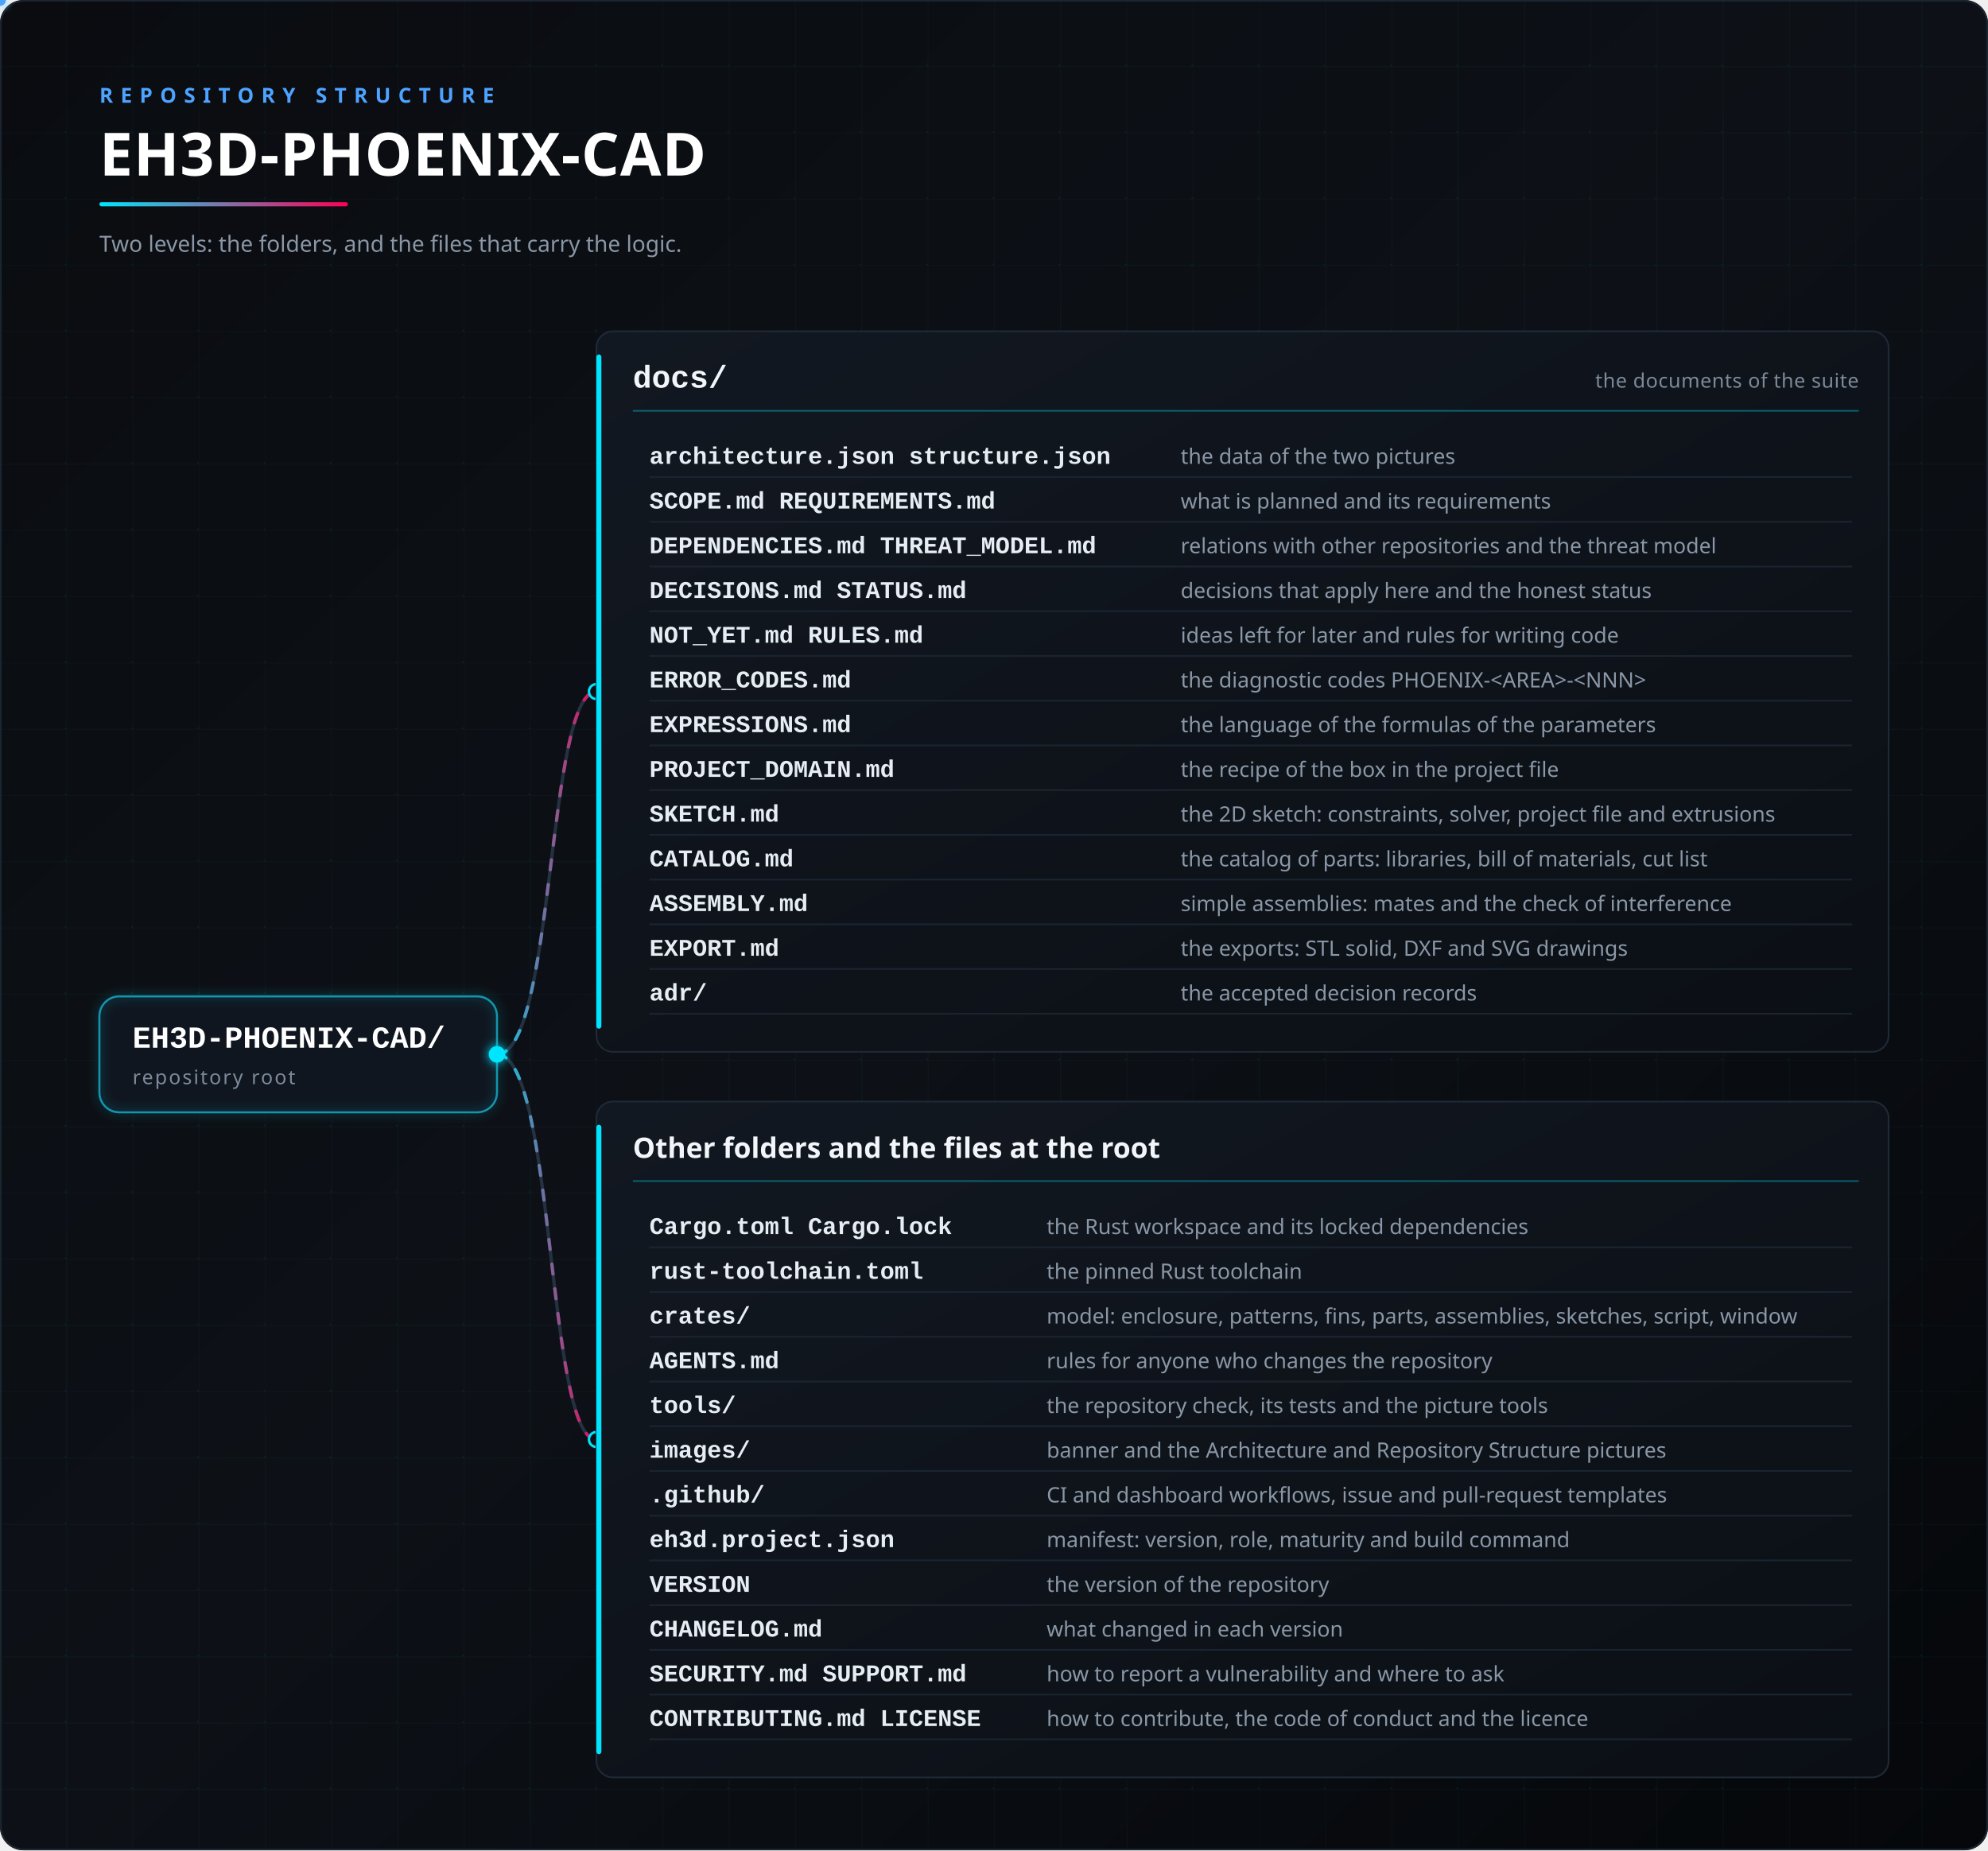
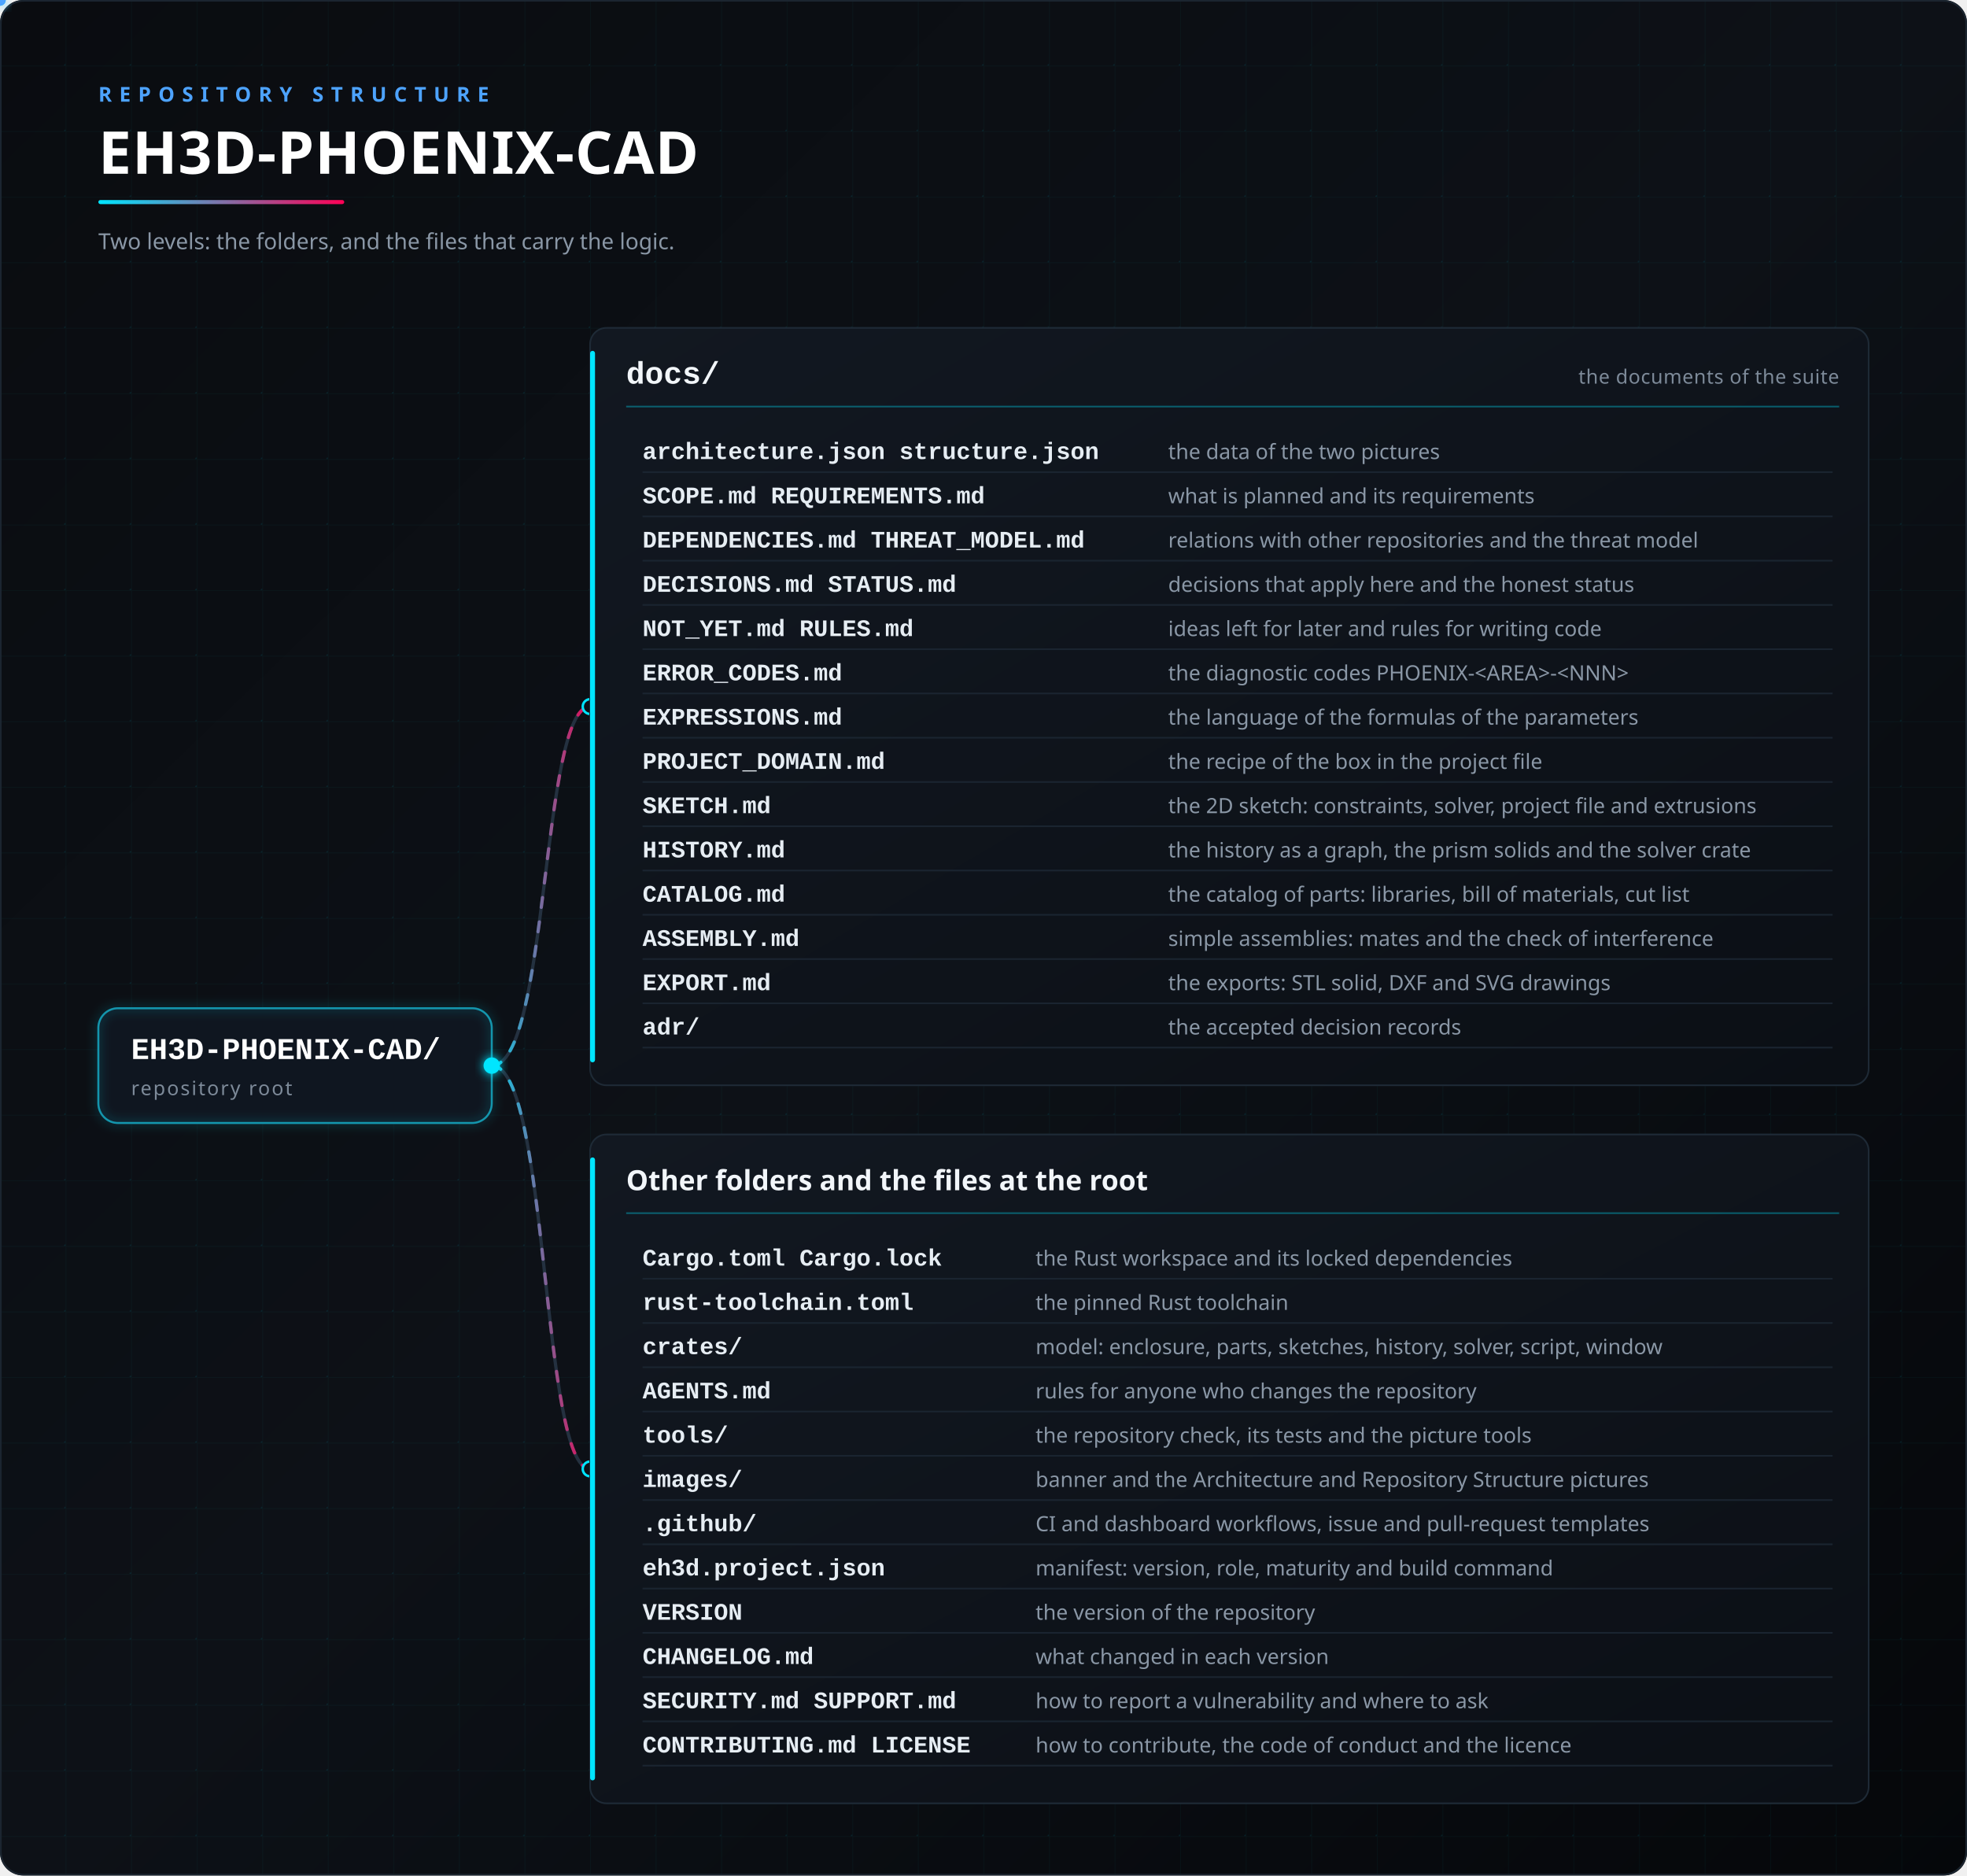
- <svg xmlns="http://www.w3.org/2000/svg" viewBox="0 0 1200 1117" width="100%" role="img" aria-labelledby="t d">
+ <svg xmlns="http://www.w3.org/2000/svg" viewBox="0 0 1200 1144" width="100%" role="img" aria-labelledby="t d">
  <defs>
    <linearGradient id="bg" x1="0" y1="0" x2="1" y2="1">
      <stop offset="0" stop-color="#0A0C10" />
      <stop offset="0.5" stop-color="#0D1117" />
      <stop offset="1" stop-color="#05070A" />
    </linearGradient>
    <linearGradient id="card" x1="0" y1="0" x2="1" y2="1">
      <stop offset="0" stop-color="#121821" />
      <stop offset="1" stop-color="#0B0F15" />
    </linearGradient>
    <linearGradient id="line" x1="0" y1="0" x2="1" y2="0">
      <stop offset="0" stop-color="#00E5FF" />
      <stop offset="1" stop-color="#FF0055" />
    </linearGradient>
    <filter id="glow" x="-50%" y="-50%" width="200%" height="200%">
      <feGaussianBlur stdDeviation="3" result="b" />
      <feMerge>
        <feMergeNode in="b" />
        <feMergeNode in="SourceGraphic" />
      </feMerge>
    </filter>
    <pattern id="grid" width="40" height="40" patternUnits="userSpaceOnUse">
      <path d="M40 0H0V40" fill="none" stroke="#00E5FF" stroke-opacity="0.035" />
      <circle cx="40" cy="40" r="1" fill="#00E5FF" fill-opacity="0.09" />
    </pattern>
  </defs>
-   <rect width="1200" height="1117" rx="14" fill="url(#bg)" />
-   <rect width="1200" height="1117" rx="14" fill="url(#grid)" />
-   <rect x="0.5" y="0.5" width="1199" height="1116" rx="14" fill="none" stroke="#1B2530" />
+   <rect width="1200" height="1144" rx="14" fill="url(#bg)" />
+   <rect width="1200" height="1144" rx="14" fill="url(#grid)" />
+   <rect x="0.5" y="0.5" width="1199" height="1143" rx="14" fill="none" stroke="#1B2530" />
  <text x="60" y="62" font-family="'Segoe UI','Noto Sans','Noto Sans CJK SC','Microsoft YaHei','Yu Gothic','Helvetica Neue',Helvetica,Arial,sans-serif" font-size="12.5" font-weight="600" fill="#4DA3FF" text-anchor="start" letter-spacing="4.5">REPOSITORY STRUCTURE</text>
  <text x="60" y="106" font-family="'Segoe UI','Noto Sans','Noto Sans CJK SC','Microsoft YaHei','Yu Gothic','Helvetica Neue',Helvetica,Arial,sans-serif" font-size="36" font-weight="700" fill="#FFFFFF" text-anchor="start" letter-spacing="0.5">EH3D-PHOENIX-CAD</text>
  <rect x="60" y="122" width="150" height="2.5" rx="1.25" fill="url(#line)">
    <animate attributeName="width" values="40;150;150" keyTimes="0;0.4;1" dur="3s" repeatCount="indefinite" />
  </rect>
  <text x="60" y="152" font-family="'Segoe UI','Noto Sans','Noto Sans CJK SC','Microsoft YaHei','Yu Gothic','Helvetica Neue',Helvetica,Arial,sans-serif" font-size="13.5" font-weight="400" fill="#8A97A6" text-anchor="start">Two levels: the folders, and the files that carry the logic.</text>
-   <path id="c0" d="M300,636.5 C335,636.5 330,417.5 360,417.5" fill="none" stroke="#243140" stroke-width="2" />
-   <path d="M300,636.5 C335,636.5 330,417.5 360,417.5" fill="none" stroke="url(#line)" stroke-width="2" stroke-linecap="round" stroke-dasharray="6 9" opacity="0.9">
+   <path id="c0" d="M300,650 C335,650 330,431 360,431" fill="none" stroke="#243140" stroke-width="2" />
+   <path d="M300,650 C335,650 330,431 360,431" fill="none" stroke="url(#line)" stroke-width="2" stroke-linecap="round" stroke-dasharray="6 9" opacity="0.9">
    <animate attributeName="stroke-dashoffset" from="0" to="-30" dur="1.6s" repeatCount="indefinite" />
  </path>
-   <circle cx="360" cy="417.5" r="4.5" fill="#0D1117" stroke="#00E5FF" stroke-width="1.5" />
-   <path id="c1" d="M300,636.5 C335,636.5 330,869 360,869" fill="none" stroke="#243140" stroke-width="2" />
-   <path d="M300,636.5 C335,636.5 330,869 360,869" fill="none" stroke="url(#line)" stroke-width="2" stroke-linecap="round" stroke-dasharray="6 9" opacity="0.9">
+   <circle cx="360" cy="431" r="4.5" fill="#0D1117" stroke="#00E5FF" stroke-width="1.5" />
+   <path id="c1" d="M300,650 C335,650 330,896 360,896" fill="none" stroke="#243140" stroke-width="2" />
+   <path d="M300,650 C335,650 330,896 360,896" fill="none" stroke="url(#line)" stroke-width="2" stroke-linecap="round" stroke-dasharray="6 9" opacity="0.9">
    <animate attributeName="stroke-dashoffset" from="0" to="-30" dur="1.6s" repeatCount="indefinite" />
  </path>
-   <circle cx="360" cy="869" r="4.5" fill="#0D1117" stroke="#00E5FF" stroke-width="1.5" />
+   <circle cx="360" cy="896" r="4.5" fill="#0D1117" stroke="#00E5FF" stroke-width="1.5" />
  <circle r="3.5" fill="#00E5FF" filter="url(#glow)">
    <animateMotion dur="3.4s" repeatCount="indefinite">
      <mpath href="#c0" />
    </animateMotion>
  </circle>
  <circle r="3.5" fill="#4DA3FF" filter="url(#glow)">
    <animateMotion dur="4.2s" repeatCount="indefinite">
      <mpath href="#c1" />
    </animateMotion>
  </circle>
-   <rect x="60" y="601.5" width="240" height="70" rx="12" fill="#0F1620" stroke="#2A3A4C" stroke-width="1.2" />
-   <rect x="60" y="601.5" width="240" height="70" rx="12" fill="none" stroke="#00E5FF" stroke-opacity="0.5" stroke-width="1.2" filter="url(#glow)">
+   <rect x="60" y="615" width="240" height="70" rx="12" fill="#0F1620" stroke="#2A3A4C" stroke-width="1.2" />
+   <rect x="60" y="615" width="240" height="70" rx="12" fill="none" stroke="#00E5FF" stroke-opacity="0.5" stroke-width="1.2" filter="url(#glow)">
    <animate attributeName="stroke-opacity" values="0.15;0.6;0.15" dur="3.6s" repeatCount="indefinite" />
  </rect>
-   <text x="80" y="632.5" font-family="'JetBrains Mono','Cascadia Code','SFMono-Regular',Consolas,'Liberation Mono',monospace" font-size="18.5" font-weight="700" fill="#FFFFFF" text-anchor="start">EH3D-PHOENIX-CAD/</text>
-   <text x="80" y="654.5" font-family="'Segoe UI','Noto Sans','Noto Sans CJK SC','Microsoft YaHei','Yu Gothic','Helvetica Neue',Helvetica,Arial,sans-serif" font-size="12" font-weight="400" fill="#7D8A99" text-anchor="start" letter-spacing="1">repository root</text>
-   <circle cx="300" cy="636.5" r="5" fill="#00E5FF" filter="url(#glow)" />
-   <rect x="360" y="200" width="780" height="435" rx="10" fill="url(#card)" stroke="#1E2A36" stroke-width="1" />
-   <rect x="360" y="214" width="3" height="407" rx="1.5" fill="#00E5FF">
+   <text x="80" y="646" font-family="'JetBrains Mono','Cascadia Code','SFMono-Regular',Consolas,'Liberation Mono',monospace" font-size="18.5" font-weight="700" fill="#FFFFFF" text-anchor="start">EH3D-PHOENIX-CAD/</text>
+   <text x="80" y="668" font-family="'Segoe UI','Noto Sans','Noto Sans CJK SC','Microsoft YaHei','Yu Gothic','Helvetica Neue',Helvetica,Arial,sans-serif" font-size="12" font-weight="400" fill="#7D8A99" text-anchor="start" letter-spacing="1">repository root</text>
+   <circle cx="300" cy="650" r="5" fill="#00E5FF" filter="url(#glow)" />
+   <rect x="360" y="200" width="780" height="462" rx="10" fill="url(#card)" stroke="#1E2A36" stroke-width="1" />
+   <rect x="360" y="214" width="3" height="434" rx="1.5" fill="#00E5FF">
    <animate attributeName="opacity" values="0.55;1;0.55" dur="4s" begin="0s" repeatCount="indefinite" />
  </rect>
  <text x="382" y="234" font-family="'JetBrains Mono','Cascadia Code','SFMono-Regular',Consolas,'Liberation Mono',monospace" font-size="19" font-weight="700" fill="#F2F6FA" text-anchor="start">docs/</text>
  <text x="1122" y="234" font-family="'Segoe UI','Noto Sans','Noto Sans CJK SC','Microsoft YaHei','Yu Gothic','Helvetica Neue',Helvetica,Arial,sans-serif" font-size="12" font-weight="400" fill="#7D8A99" text-anchor="end" letter-spacing="0.3">the documents of the suite</text>
  <line x1="382" y1="248" x2="1122" y2="248" stroke="#00E5FF" stroke-opacity="0.35" stroke-width="1" />
  <text x="392" y="280" font-family="'JetBrains Mono','Cascadia Code','SFMono-Regular',Consolas,'Liberation Mono',monospace" font-size="14.5" font-weight="600" fill="#E6EDF3" text-anchor="start">architecture.json  structure.json</text>
  <text x="712.67" y="280" font-family="'Segoe UI','Noto Sans','Noto Sans CJK SC','Microsoft YaHei','Yu Gothic','Helvetica Neue',Helvetica,Arial,sans-serif" font-size="12.8" font-weight="400" fill="#8A97A6" text-anchor="start">the data of the two pictures</text>
  <line x1="392" y1="288" x2="1118" y2="288" stroke="#1A2430" stroke-width="1" />
  <text x="392" y="307" font-family="'JetBrains Mono','Cascadia Code','SFMono-Regular',Consolas,'Liberation Mono',monospace" font-size="14.5" font-weight="600" fill="#E6EDF3" text-anchor="start">SCOPE.md  REQUIREMENTS.md</text>
  <text x="712.67" y="307" font-family="'Segoe UI','Noto Sans','Noto Sans CJK SC','Microsoft YaHei','Yu Gothic','Helvetica Neue',Helvetica,Arial,sans-serif" font-size="12.8" font-weight="400" fill="#8A97A6" text-anchor="start">what is planned and its requirements</text>
  <line x1="392" y1="315" x2="1118" y2="315" stroke="#1A2430" stroke-width="1" />
  <text x="392" y="334" font-family="'JetBrains Mono','Cascadia Code','SFMono-Regular',Consolas,'Liberation Mono',monospace" font-size="14.5" font-weight="600" fill="#E6EDF3" text-anchor="start">DEPENDENCIES.md  THREAT_MODEL.md</text>
  <text x="712.67" y="334" font-family="'Segoe UI','Noto Sans','Noto Sans CJK SC','Microsoft YaHei','Yu Gothic','Helvetica Neue',Helvetica,Arial,sans-serif" font-size="12.8" font-weight="400" fill="#8A97A6" text-anchor="start">relations with other repositories and the threat model</text>
  <line x1="392" y1="342" x2="1118" y2="342" stroke="#1A2430" stroke-width="1" />
  <text x="392" y="361" font-family="'JetBrains Mono','Cascadia Code','SFMono-Regular',Consolas,'Liberation Mono',monospace" font-size="14.5" font-weight="600" fill="#E6EDF3" text-anchor="start">DECISIONS.md  STATUS.md</text>
  <text x="712.67" y="361" font-family="'Segoe UI','Noto Sans','Noto Sans CJK SC','Microsoft YaHei','Yu Gothic','Helvetica Neue',Helvetica,Arial,sans-serif" font-size="12.8" font-weight="400" fill="#8A97A6" text-anchor="start">decisions that apply here and the honest status</text>
  <line x1="392" y1="369" x2="1118" y2="369" stroke="#1A2430" stroke-width="1" />
  <text x="392" y="388" font-family="'JetBrains Mono','Cascadia Code','SFMono-Regular',Consolas,'Liberation Mono',monospace" font-size="14.5" font-weight="600" fill="#E6EDF3" text-anchor="start">NOT_YET.md  RULES.md</text>
  <text x="712.67" y="388" font-family="'Segoe UI','Noto Sans','Noto Sans CJK SC','Microsoft YaHei','Yu Gothic','Helvetica Neue',Helvetica,Arial,sans-serif" font-size="12.8" font-weight="400" fill="#8A97A6" text-anchor="start">ideas left for later and rules for writing code</text>
  <line x1="392" y1="396" x2="1118" y2="396" stroke="#1A2430" stroke-width="1" />
  <text x="392" y="415" font-family="'JetBrains Mono','Cascadia Code','SFMono-Regular',Consolas,'Liberation Mono',monospace" font-size="14.5" font-weight="600" fill="#E6EDF3" text-anchor="start">ERROR_CODES.md</text>
  <text x="712.67" y="415" font-family="'Segoe UI','Noto Sans','Noto Sans CJK SC','Microsoft YaHei','Yu Gothic','Helvetica Neue',Helvetica,Arial,sans-serif" font-size="12.8" font-weight="400" fill="#8A97A6" text-anchor="start">the diagnostic codes PHOENIX-&lt;AREA&gt;-&lt;NNN&gt;</text>
  <line x1="392" y1="423" x2="1118" y2="423" stroke="#1A2430" stroke-width="1" />
  <text x="392" y="442" font-family="'JetBrains Mono','Cascadia Code','SFMono-Regular',Consolas,'Liberation Mono',monospace" font-size="14.5" font-weight="600" fill="#E6EDF3" text-anchor="start">EXPRESSIONS.md</text>
  <text x="712.67" y="442" font-family="'Segoe UI','Noto Sans','Noto Sans CJK SC','Microsoft YaHei','Yu Gothic','Helvetica Neue',Helvetica,Arial,sans-serif" font-size="12.8" font-weight="400" fill="#8A97A6" text-anchor="start">the language of the formulas of the parameters</text>
  <line x1="392" y1="450" x2="1118" y2="450" stroke="#1A2430" stroke-width="1" />
  <text x="392" y="469" font-family="'JetBrains Mono','Cascadia Code','SFMono-Regular',Consolas,'Liberation Mono',monospace" font-size="14.5" font-weight="600" fill="#E6EDF3" text-anchor="start">PROJECT_DOMAIN.md</text>
  <text x="712.67" y="469" font-family="'Segoe UI','Noto Sans','Noto Sans CJK SC','Microsoft YaHei','Yu Gothic','Helvetica Neue',Helvetica,Arial,sans-serif" font-size="12.8" font-weight="400" fill="#8A97A6" text-anchor="start">the recipe of the box in the project file</text>
  <line x1="392" y1="477" x2="1118" y2="477" stroke="#1A2430" stroke-width="1" />
  <text x="392" y="496" font-family="'JetBrains Mono','Cascadia Code','SFMono-Regular',Consolas,'Liberation Mono',monospace" font-size="14.5" font-weight="600" fill="#E6EDF3" text-anchor="start">SKETCH.md</text>
  <text x="712.67" y="496" font-family="'Segoe UI','Noto Sans','Noto Sans CJK SC','Microsoft YaHei','Yu Gothic','Helvetica Neue',Helvetica,Arial,sans-serif" font-size="12.8" font-weight="400" fill="#8A97A6" text-anchor="start">the 2D sketch: constraints, solver, project file and extrusions</text>
  <line x1="392" y1="504" x2="1118" y2="504" stroke="#1A2430" stroke-width="1" />
-   <text x="392" y="523" font-family="'JetBrains Mono','Cascadia Code','SFMono-Regular',Consolas,'Liberation Mono',monospace" font-size="14.5" font-weight="600" fill="#E6EDF3" text-anchor="start">CATALOG.md</text>
-   <text x="712.67" y="523" font-family="'Segoe UI','Noto Sans','Noto Sans CJK SC','Microsoft YaHei','Yu Gothic','Helvetica Neue',Helvetica,Arial,sans-serif" font-size="12.8" font-weight="400" fill="#8A97A6" text-anchor="start">the catalog of parts: libraries, bill of materials, cut list</text>
+   <text x="392" y="523" font-family="'JetBrains Mono','Cascadia Code','SFMono-Regular',Consolas,'Liberation Mono',monospace" font-size="14.5" font-weight="600" fill="#E6EDF3" text-anchor="start">HISTORY.md</text>
+   <text x="712.67" y="523" font-family="'Segoe UI','Noto Sans','Noto Sans CJK SC','Microsoft YaHei','Yu Gothic','Helvetica Neue',Helvetica,Arial,sans-serif" font-size="12.8" font-weight="400" fill="#8A97A6" text-anchor="start">the history as a graph, the prism solids and the solver crate</text>
  <line x1="392" y1="531" x2="1118" y2="531" stroke="#1A2430" stroke-width="1" />
-   <text x="392" y="550" font-family="'JetBrains Mono','Cascadia Code','SFMono-Regular',Consolas,'Liberation Mono',monospace" font-size="14.5" font-weight="600" fill="#E6EDF3" text-anchor="start">ASSEMBLY.md</text>
-   <text x="712.67" y="550" font-family="'Segoe UI','Noto Sans','Noto Sans CJK SC','Microsoft YaHei','Yu Gothic','Helvetica Neue',Helvetica,Arial,sans-serif" font-size="12.8" font-weight="400" fill="#8A97A6" text-anchor="start">simple assemblies: mates and the check of interference</text>
+   <text x="392" y="550" font-family="'JetBrains Mono','Cascadia Code','SFMono-Regular',Consolas,'Liberation Mono',monospace" font-size="14.5" font-weight="600" fill="#E6EDF3" text-anchor="start">CATALOG.md</text>
+   <text x="712.67" y="550" font-family="'Segoe UI','Noto Sans','Noto Sans CJK SC','Microsoft YaHei','Yu Gothic','Helvetica Neue',Helvetica,Arial,sans-serif" font-size="12.8" font-weight="400" fill="#8A97A6" text-anchor="start">the catalog of parts: libraries, bill of materials, cut list</text>
  <line x1="392" y1="558" x2="1118" y2="558" stroke="#1A2430" stroke-width="1" />
-   <text x="392" y="577" font-family="'JetBrains Mono','Cascadia Code','SFMono-Regular',Consolas,'Liberation Mono',monospace" font-size="14.5" font-weight="600" fill="#E6EDF3" text-anchor="start">EXPORT.md</text>
-   <text x="712.67" y="577" font-family="'Segoe UI','Noto Sans','Noto Sans CJK SC','Microsoft YaHei','Yu Gothic','Helvetica Neue',Helvetica,Arial,sans-serif" font-size="12.8" font-weight="400" fill="#8A97A6" text-anchor="start">the exports: STL solid, DXF and SVG drawings</text>
+   <text x="392" y="577" font-family="'JetBrains Mono','Cascadia Code','SFMono-Regular',Consolas,'Liberation Mono',monospace" font-size="14.5" font-weight="600" fill="#E6EDF3" text-anchor="start">ASSEMBLY.md</text>
+   <text x="712.67" y="577" font-family="'Segoe UI','Noto Sans','Noto Sans CJK SC','Microsoft YaHei','Yu Gothic','Helvetica Neue',Helvetica,Arial,sans-serif" font-size="12.8" font-weight="400" fill="#8A97A6" text-anchor="start">simple assemblies: mates and the check of interference</text>
  <line x1="392" y1="585" x2="1118" y2="585" stroke="#1A2430" stroke-width="1" />
-   <text x="392" y="604" font-family="'JetBrains Mono','Cascadia Code','SFMono-Regular',Consolas,'Liberation Mono',monospace" font-size="14.5" font-weight="600" fill="#E6EDF3" text-anchor="start">adr/</text>
-   <text x="712.67" y="604" font-family="'Segoe UI','Noto Sans','Noto Sans CJK SC','Microsoft YaHei','Yu Gothic','Helvetica Neue',Helvetica,Arial,sans-serif" font-size="12.8" font-weight="400" fill="#8A97A6" text-anchor="start">the accepted decision records</text>
+   <text x="392" y="604" font-family="'JetBrains Mono','Cascadia Code','SFMono-Regular',Consolas,'Liberation Mono',monospace" font-size="14.5" font-weight="600" fill="#E6EDF3" text-anchor="start">EXPORT.md</text>
+   <text x="712.67" y="604" font-family="'Segoe UI','Noto Sans','Noto Sans CJK SC','Microsoft YaHei','Yu Gothic','Helvetica Neue',Helvetica,Arial,sans-serif" font-size="12.8" font-weight="400" fill="#8A97A6" text-anchor="start">the exports: STL solid, DXF and SVG drawings</text>
  <line x1="392" y1="612" x2="1118" y2="612" stroke="#1A2430" stroke-width="1" />
-   <rect x="360" y="665" width="780" height="408" rx="10" fill="url(#card)" stroke="#1E2A36" stroke-width="1" />
-   <rect x="360" y="679" width="3" height="380" rx="1.5" fill="#00E5FF">
+   <text x="392" y="631" font-family="'JetBrains Mono','Cascadia Code','SFMono-Regular',Consolas,'Liberation Mono',monospace" font-size="14.5" font-weight="600" fill="#E6EDF3" text-anchor="start">adr/</text>
+   <text x="712.67" y="631" font-family="'Segoe UI','Noto Sans','Noto Sans CJK SC','Microsoft YaHei','Yu Gothic','Helvetica Neue',Helvetica,Arial,sans-serif" font-size="12.8" font-weight="400" fill="#8A97A6" text-anchor="start">the accepted decision records</text>
+   <line x1="392" y1="639" x2="1118" y2="639" stroke="#1A2430" stroke-width="1" />
+   <rect x="360" y="692" width="780" height="408" rx="10" fill="url(#card)" stroke="#1E2A36" stroke-width="1" />
+   <rect x="360" y="706" width="3" height="380" rx="1.5" fill="#00E5FF">
    <animate attributeName="opacity" values="0.55;1;0.55" dur="4s" begin="0.6s" repeatCount="indefinite" />
  </rect>
-   <text x="382" y="699" font-family="'Segoe UI','Noto Sans','Noto Sans CJK SC','Microsoft YaHei','Yu Gothic','Helvetica Neue',Helvetica,Arial,sans-serif" font-size="17" font-weight="700" fill="#F2F6FA" text-anchor="start">Other folders and the files at the root</text>
-   <line x1="382" y1="713" x2="1122" y2="713" stroke="#00E5FF" stroke-opacity="0.35" stroke-width="1" />
-   <text x="392" y="745" font-family="'JetBrains Mono','Cascadia Code','SFMono-Regular',Consolas,'Liberation Mono',monospace" font-size="14.5" font-weight="600" fill="#E6EDF3" text-anchor="start">Cargo.toml  Cargo.lock</text>
-   <text x="631.76" y="745" font-family="'Segoe UI','Noto Sans','Noto Sans CJK SC','Microsoft YaHei','Yu Gothic','Helvetica Neue',Helvetica,Arial,sans-serif" font-size="12.8" font-weight="400" fill="#8A97A6" text-anchor="start">the Rust workspace and its locked dependencies</text>
-   <line x1="392" y1="753" x2="1118" y2="753" stroke="#1A2430" stroke-width="1" />
-   <text x="392" y="772" font-family="'JetBrains Mono','Cascadia Code','SFMono-Regular',Consolas,'Liberation Mono',monospace" font-size="14.5" font-weight="600" fill="#E6EDF3" text-anchor="start">rust-toolchain.toml</text>
-   <text x="631.76" y="772" font-family="'Segoe UI','Noto Sans','Noto Sans CJK SC','Microsoft YaHei','Yu Gothic','Helvetica Neue',Helvetica,Arial,sans-serif" font-size="12.8" font-weight="400" fill="#8A97A6" text-anchor="start">the pinned Rust toolchain</text>
+   <text x="382" y="726" font-family="'Segoe UI','Noto Sans','Noto Sans CJK SC','Microsoft YaHei','Yu Gothic','Helvetica Neue',Helvetica,Arial,sans-serif" font-size="17" font-weight="700" fill="#F2F6FA" text-anchor="start">Other folders and the files at the root</text>
+   <line x1="382" y1="740" x2="1122" y2="740" stroke="#00E5FF" stroke-opacity="0.35" stroke-width="1" />
+   <text x="392" y="772" font-family="'JetBrains Mono','Cascadia Code','SFMono-Regular',Consolas,'Liberation Mono',monospace" font-size="14.5" font-weight="600" fill="#E6EDF3" text-anchor="start">Cargo.toml  Cargo.lock</text>
+   <text x="631.76" y="772" font-family="'Segoe UI','Noto Sans','Noto Sans CJK SC','Microsoft YaHei','Yu Gothic','Helvetica Neue',Helvetica,Arial,sans-serif" font-size="12.8" font-weight="400" fill="#8A97A6" text-anchor="start">the Rust workspace and its locked dependencies</text>
  <line x1="392" y1="780" x2="1118" y2="780" stroke="#1A2430" stroke-width="1" />
-   <text x="392" y="799" font-family="'JetBrains Mono','Cascadia Code','SFMono-Regular',Consolas,'Liberation Mono',monospace" font-size="14.5" font-weight="600" fill="#E6EDF3" text-anchor="start">crates/</text>
-   <text x="631.76" y="799" font-family="'Segoe UI','Noto Sans','Noto Sans CJK SC','Microsoft YaHei','Yu Gothic','Helvetica Neue',Helvetica,Arial,sans-serif" font-size="12.8" font-weight="400" fill="#8A97A6" text-anchor="start">model: enclosure, patterns, fins, parts, assemblies, sketches, script, window</text>
+   <text x="392" y="799" font-family="'JetBrains Mono','Cascadia Code','SFMono-Regular',Consolas,'Liberation Mono',monospace" font-size="14.5" font-weight="600" fill="#E6EDF3" text-anchor="start">rust-toolchain.toml</text>
+   <text x="631.76" y="799" font-family="'Segoe UI','Noto Sans','Noto Sans CJK SC','Microsoft YaHei','Yu Gothic','Helvetica Neue',Helvetica,Arial,sans-serif" font-size="12.8" font-weight="400" fill="#8A97A6" text-anchor="start">the pinned Rust toolchain</text>
  <line x1="392" y1="807" x2="1118" y2="807" stroke="#1A2430" stroke-width="1" />
-   <text x="392" y="826" font-family="'JetBrains Mono','Cascadia Code','SFMono-Regular',Consolas,'Liberation Mono',monospace" font-size="14.5" font-weight="600" fill="#E6EDF3" text-anchor="start">AGENTS.md</text>
-   <text x="631.76" y="826" font-family="'Segoe UI','Noto Sans','Noto Sans CJK SC','Microsoft YaHei','Yu Gothic','Helvetica Neue',Helvetica,Arial,sans-serif" font-size="12.8" font-weight="400" fill="#8A97A6" text-anchor="start">rules for anyone who changes the repository</text>
+   <text x="392" y="826" font-family="'JetBrains Mono','Cascadia Code','SFMono-Regular',Consolas,'Liberation Mono',monospace" font-size="14.5" font-weight="600" fill="#E6EDF3" text-anchor="start">crates/</text>
+   <text x="631.76" y="826" font-family="'Segoe UI','Noto Sans','Noto Sans CJK SC','Microsoft YaHei','Yu Gothic','Helvetica Neue',Helvetica,Arial,sans-serif" font-size="12.8" font-weight="400" fill="#8A97A6" text-anchor="start">model: enclosure, parts, sketches, history, solver, script, window</text>
  <line x1="392" y1="834" x2="1118" y2="834" stroke="#1A2430" stroke-width="1" />
-   <text x="392" y="853" font-family="'JetBrains Mono','Cascadia Code','SFMono-Regular',Consolas,'Liberation Mono',monospace" font-size="14.5" font-weight="600" fill="#E6EDF3" text-anchor="start">tools/</text>
-   <text x="631.76" y="853" font-family="'Segoe UI','Noto Sans','Noto Sans CJK SC','Microsoft YaHei','Yu Gothic','Helvetica Neue',Helvetica,Arial,sans-serif" font-size="12.8" font-weight="400" fill="#8A97A6" text-anchor="start">the repository check, its tests and the picture tools</text>
+   <text x="392" y="853" font-family="'JetBrains Mono','Cascadia Code','SFMono-Regular',Consolas,'Liberation Mono',monospace" font-size="14.5" font-weight="600" fill="#E6EDF3" text-anchor="start">AGENTS.md</text>
+   <text x="631.76" y="853" font-family="'Segoe UI','Noto Sans','Noto Sans CJK SC','Microsoft YaHei','Yu Gothic','Helvetica Neue',Helvetica,Arial,sans-serif" font-size="12.8" font-weight="400" fill="#8A97A6" text-anchor="start">rules for anyone who changes the repository</text>
  <line x1="392" y1="861" x2="1118" y2="861" stroke="#1A2430" stroke-width="1" />
-   <text x="392" y="880" font-family="'JetBrains Mono','Cascadia Code','SFMono-Regular',Consolas,'Liberation Mono',monospace" font-size="14.5" font-weight="600" fill="#E6EDF3" text-anchor="start">images/</text>
-   <text x="631.76" y="880" font-family="'Segoe UI','Noto Sans','Noto Sans CJK SC','Microsoft YaHei','Yu Gothic','Helvetica Neue',Helvetica,Arial,sans-serif" font-size="12.8" font-weight="400" fill="#8A97A6" text-anchor="start">banner and the Architecture and Repository Structure pictures</text>
+   <text x="392" y="880" font-family="'JetBrains Mono','Cascadia Code','SFMono-Regular',Consolas,'Liberation Mono',monospace" font-size="14.5" font-weight="600" fill="#E6EDF3" text-anchor="start">tools/</text>
+   <text x="631.76" y="880" font-family="'Segoe UI','Noto Sans','Noto Sans CJK SC','Microsoft YaHei','Yu Gothic','Helvetica Neue',Helvetica,Arial,sans-serif" font-size="12.8" font-weight="400" fill="#8A97A6" text-anchor="start">the repository check, its tests and the picture tools</text>
  <line x1="392" y1="888" x2="1118" y2="888" stroke="#1A2430" stroke-width="1" />
-   <text x="392" y="907" font-family="'JetBrains Mono','Cascadia Code','SFMono-Regular',Consolas,'Liberation Mono',monospace" font-size="14.5" font-weight="600" fill="#E6EDF3" text-anchor="start">.github/</text>
-   <text x="631.76" y="907" font-family="'Segoe UI','Noto Sans','Noto Sans CJK SC','Microsoft YaHei','Yu Gothic','Helvetica Neue',Helvetica,Arial,sans-serif" font-size="12.8" font-weight="400" fill="#8A97A6" text-anchor="start">CI and dashboard workflows, issue and pull-request templates</text>
+   <text x="392" y="907" font-family="'JetBrains Mono','Cascadia Code','SFMono-Regular',Consolas,'Liberation Mono',monospace" font-size="14.5" font-weight="600" fill="#E6EDF3" text-anchor="start">images/</text>
+   <text x="631.76" y="907" font-family="'Segoe UI','Noto Sans','Noto Sans CJK SC','Microsoft YaHei','Yu Gothic','Helvetica Neue',Helvetica,Arial,sans-serif" font-size="12.8" font-weight="400" fill="#8A97A6" text-anchor="start">banner and the Architecture and Repository Structure pictures</text>
  <line x1="392" y1="915" x2="1118" y2="915" stroke="#1A2430" stroke-width="1" />
-   <text x="392" y="934" font-family="'JetBrains Mono','Cascadia Code','SFMono-Regular',Consolas,'Liberation Mono',monospace" font-size="14.5" font-weight="600" fill="#E6EDF3" text-anchor="start">eh3d.project.json</text>
-   <text x="631.76" y="934" font-family="'Segoe UI','Noto Sans','Noto Sans CJK SC','Microsoft YaHei','Yu Gothic','Helvetica Neue',Helvetica,Arial,sans-serif" font-size="12.8" font-weight="400" fill="#8A97A6" text-anchor="start">manifest: version, role, maturity and build command</text>
+   <text x="392" y="934" font-family="'JetBrains Mono','Cascadia Code','SFMono-Regular',Consolas,'Liberation Mono',monospace" font-size="14.5" font-weight="600" fill="#E6EDF3" text-anchor="start">.github/</text>
+   <text x="631.76" y="934" font-family="'Segoe UI','Noto Sans','Noto Sans CJK SC','Microsoft YaHei','Yu Gothic','Helvetica Neue',Helvetica,Arial,sans-serif" font-size="12.8" font-weight="400" fill="#8A97A6" text-anchor="start">CI and dashboard workflows, issue and pull-request templates</text>
  <line x1="392" y1="942" x2="1118" y2="942" stroke="#1A2430" stroke-width="1" />
-   <text x="392" y="961" font-family="'JetBrains Mono','Cascadia Code','SFMono-Regular',Consolas,'Liberation Mono',monospace" font-size="14.5" font-weight="600" fill="#E6EDF3" text-anchor="start">VERSION</text>
-   <text x="631.76" y="961" font-family="'Segoe UI','Noto Sans','Noto Sans CJK SC','Microsoft YaHei','Yu Gothic','Helvetica Neue',Helvetica,Arial,sans-serif" font-size="12.8" font-weight="400" fill="#8A97A6" text-anchor="start">the version of the repository</text>
+   <text x="392" y="961" font-family="'JetBrains Mono','Cascadia Code','SFMono-Regular',Consolas,'Liberation Mono',monospace" font-size="14.5" font-weight="600" fill="#E6EDF3" text-anchor="start">eh3d.project.json</text>
+   <text x="631.76" y="961" font-family="'Segoe UI','Noto Sans','Noto Sans CJK SC','Microsoft YaHei','Yu Gothic','Helvetica Neue',Helvetica,Arial,sans-serif" font-size="12.8" font-weight="400" fill="#8A97A6" text-anchor="start">manifest: version, role, maturity and build command</text>
  <line x1="392" y1="969" x2="1118" y2="969" stroke="#1A2430" stroke-width="1" />
-   <text x="392" y="988" font-family="'JetBrains Mono','Cascadia Code','SFMono-Regular',Consolas,'Liberation Mono',monospace" font-size="14.5" font-weight="600" fill="#E6EDF3" text-anchor="start">CHANGELOG.md</text>
-   <text x="631.76" y="988" font-family="'Segoe UI','Noto Sans','Noto Sans CJK SC','Microsoft YaHei','Yu Gothic','Helvetica Neue',Helvetica,Arial,sans-serif" font-size="12.8" font-weight="400" fill="#8A97A6" text-anchor="start">what changed in each version</text>
+   <text x="392" y="988" font-family="'JetBrains Mono','Cascadia Code','SFMono-Regular',Consolas,'Liberation Mono',monospace" font-size="14.5" font-weight="600" fill="#E6EDF3" text-anchor="start">VERSION</text>
+   <text x="631.76" y="988" font-family="'Segoe UI','Noto Sans','Noto Sans CJK SC','Microsoft YaHei','Yu Gothic','Helvetica Neue',Helvetica,Arial,sans-serif" font-size="12.8" font-weight="400" fill="#8A97A6" text-anchor="start">the version of the repository</text>
  <line x1="392" y1="996" x2="1118" y2="996" stroke="#1A2430" stroke-width="1" />
-   <text x="392" y="1015" font-family="'JetBrains Mono','Cascadia Code','SFMono-Regular',Consolas,'Liberation Mono',monospace" font-size="14.5" font-weight="600" fill="#E6EDF3" text-anchor="start">SECURITY.md  SUPPORT.md</text>
-   <text x="631.76" y="1015" font-family="'Segoe UI','Noto Sans','Noto Sans CJK SC','Microsoft YaHei','Yu Gothic','Helvetica Neue',Helvetica,Arial,sans-serif" font-size="12.8" font-weight="400" fill="#8A97A6" text-anchor="start">how to report a vulnerability and where to ask</text>
+   <text x="392" y="1015" font-family="'JetBrains Mono','Cascadia Code','SFMono-Regular',Consolas,'Liberation Mono',monospace" font-size="14.5" font-weight="600" fill="#E6EDF3" text-anchor="start">CHANGELOG.md</text>
+   <text x="631.76" y="1015" font-family="'Segoe UI','Noto Sans','Noto Sans CJK SC','Microsoft YaHei','Yu Gothic','Helvetica Neue',Helvetica,Arial,sans-serif" font-size="12.8" font-weight="400" fill="#8A97A6" text-anchor="start">what changed in each version</text>
  <line x1="392" y1="1023" x2="1118" y2="1023" stroke="#1A2430" stroke-width="1" />
-   <text x="392" y="1042" font-family="'JetBrains Mono','Cascadia Code','SFMono-Regular',Consolas,'Liberation Mono',monospace" font-size="14.5" font-weight="600" fill="#E6EDF3" text-anchor="start">CONTRIBUTING.md  LICENSE</text>
-   <text x="631.76" y="1042" font-family="'Segoe UI','Noto Sans','Noto Sans CJK SC','Microsoft YaHei','Yu Gothic','Helvetica Neue',Helvetica,Arial,sans-serif" font-size="12.8" font-weight="400" fill="#8A97A6" text-anchor="start">how to contribute, the code of conduct and the licence</text>
+   <text x="392" y="1042" font-family="'JetBrains Mono','Cascadia Code','SFMono-Regular',Consolas,'Liberation Mono',monospace" font-size="14.5" font-weight="600" fill="#E6EDF3" text-anchor="start">SECURITY.md  SUPPORT.md</text>
+   <text x="631.76" y="1042" font-family="'Segoe UI','Noto Sans','Noto Sans CJK SC','Microsoft YaHei','Yu Gothic','Helvetica Neue',Helvetica,Arial,sans-serif" font-size="12.8" font-weight="400" fill="#8A97A6" text-anchor="start">how to report a vulnerability and where to ask</text>
  <line x1="392" y1="1050" x2="1118" y2="1050" stroke="#1A2430" stroke-width="1" />
+   <text x="392" y="1069" font-family="'JetBrains Mono','Cascadia Code','SFMono-Regular',Consolas,'Liberation Mono',monospace" font-size="14.5" font-weight="600" fill="#E6EDF3" text-anchor="start">CONTRIBUTING.md  LICENSE</text>
+   <text x="631.76" y="1069" font-family="'Segoe UI','Noto Sans','Noto Sans CJK SC','Microsoft YaHei','Yu Gothic','Helvetica Neue',Helvetica,Arial,sans-serif" font-size="12.8" font-weight="400" fill="#8A97A6" text-anchor="start">how to contribute, the code of conduct and the licence</text>
+   <line x1="392" y1="1077" x2="1118" y2="1077" stroke="#1A2430" stroke-width="1" />
</svg>
